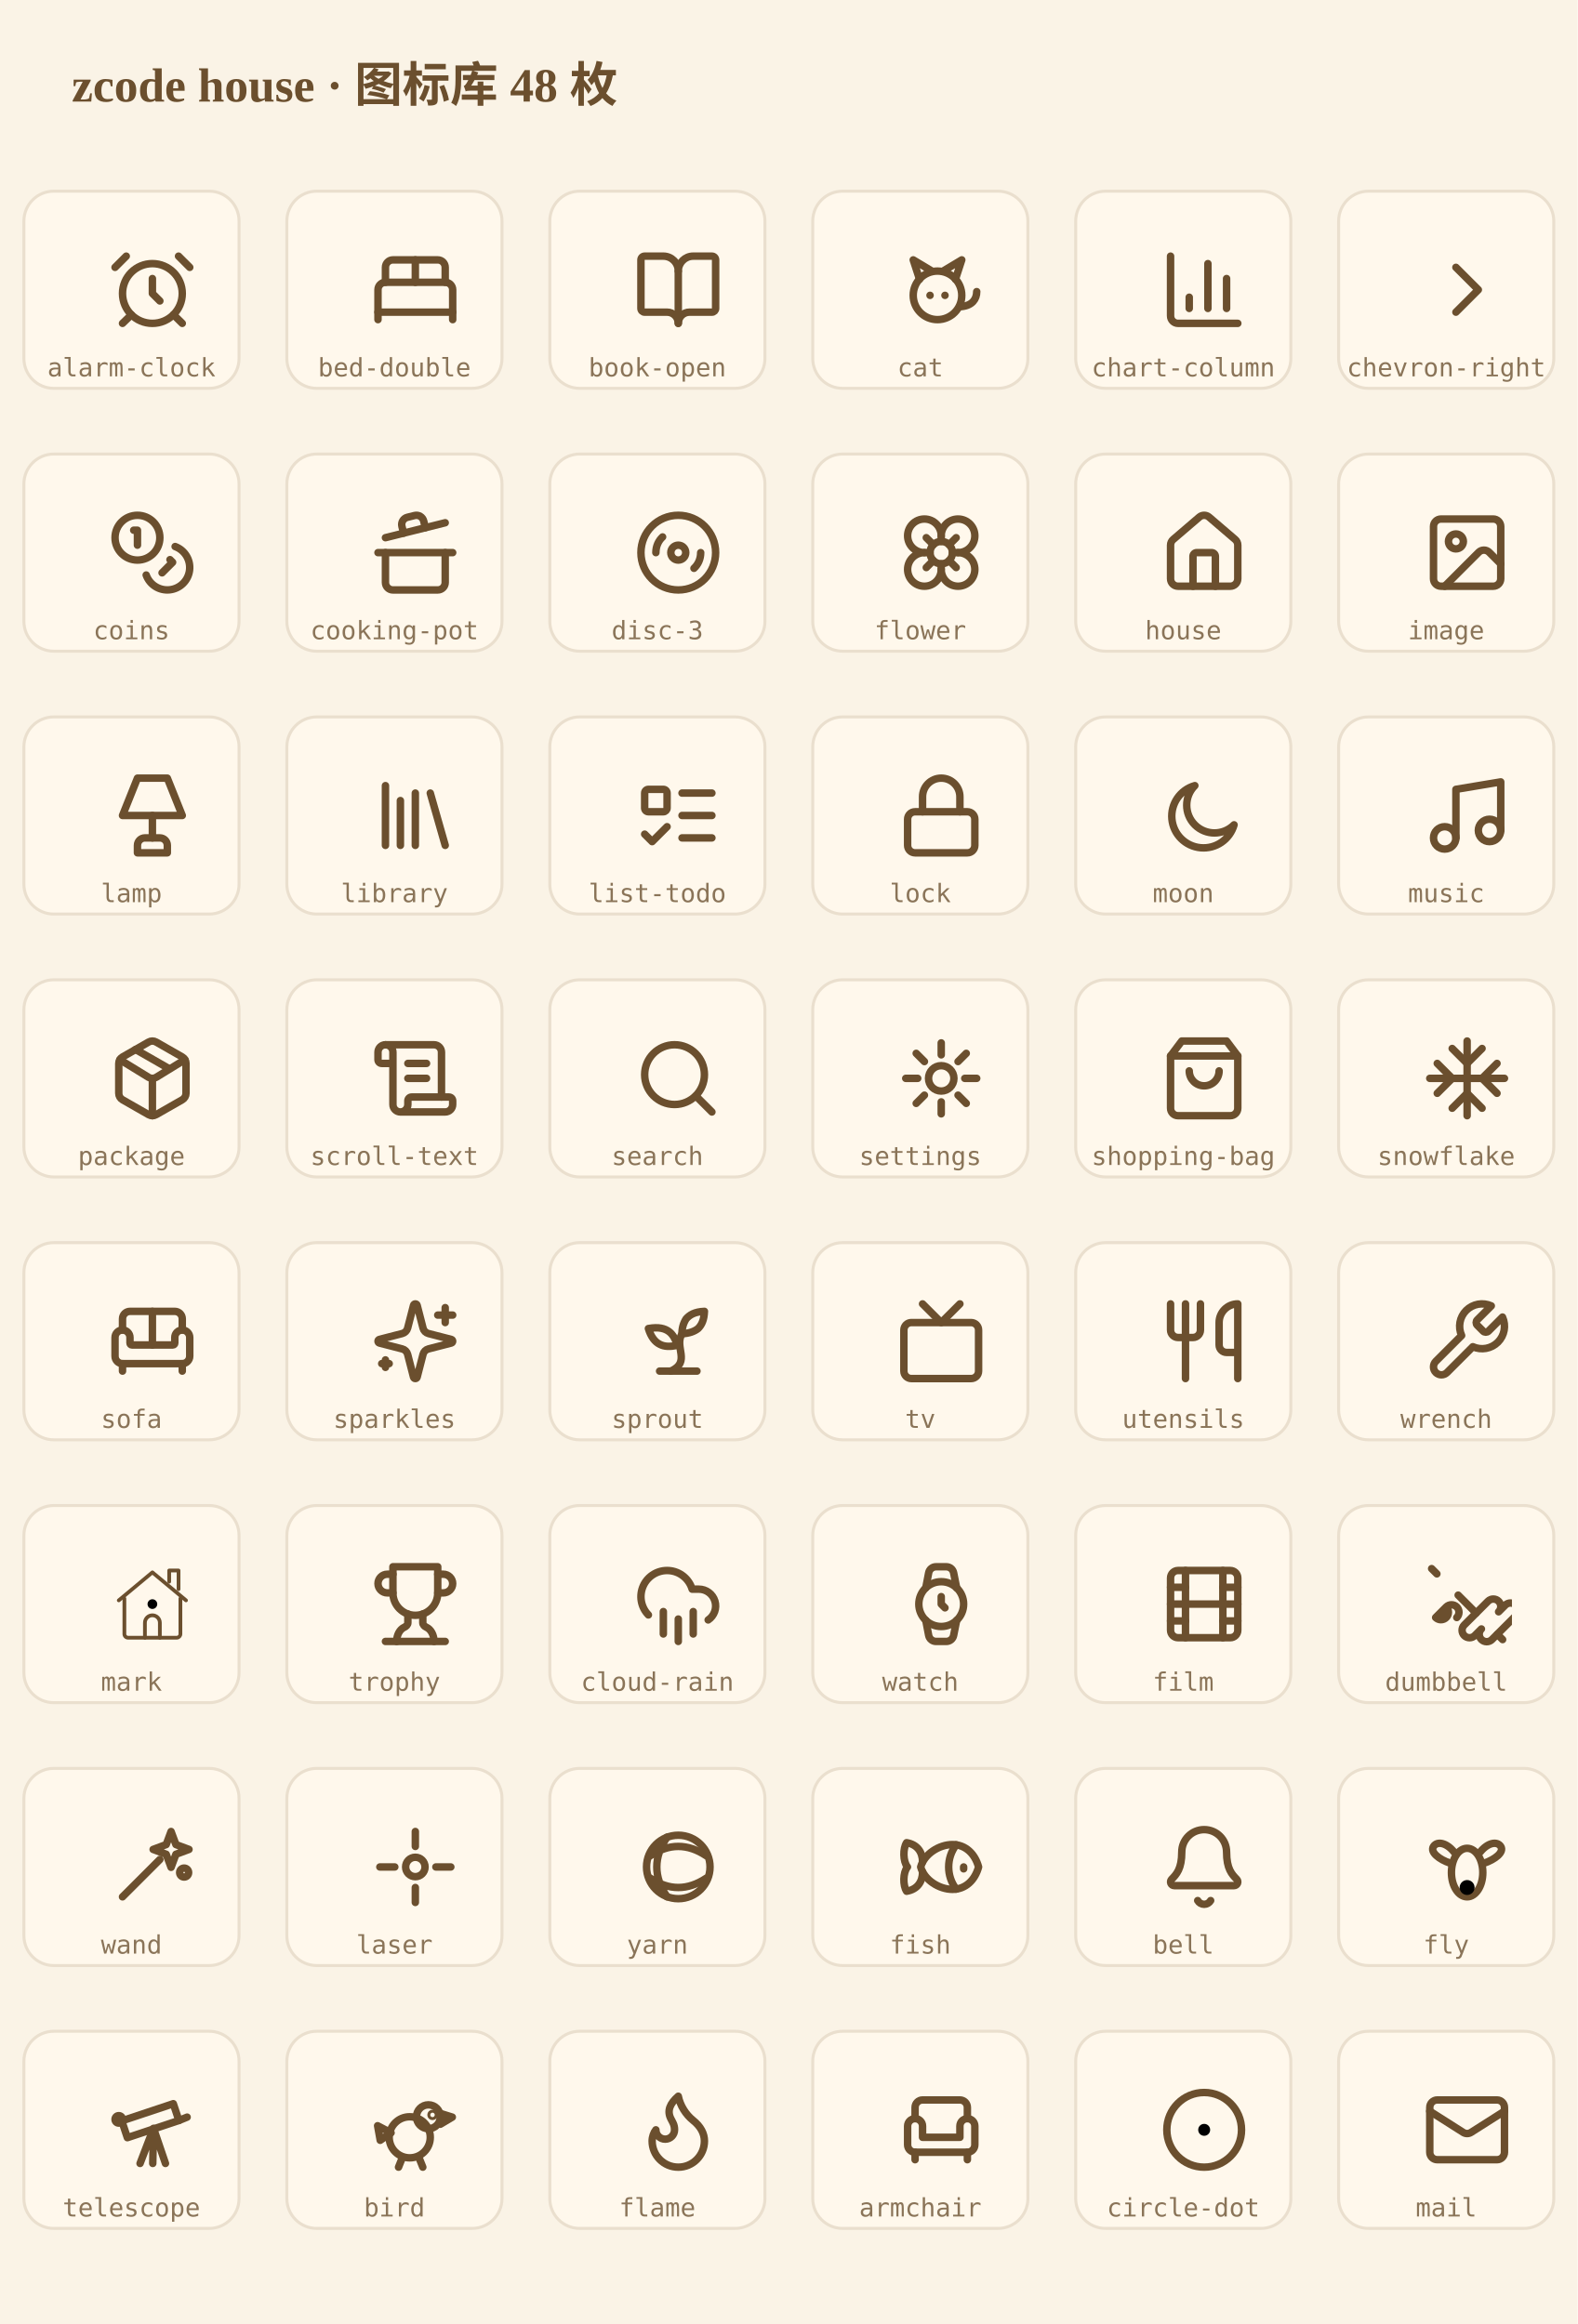
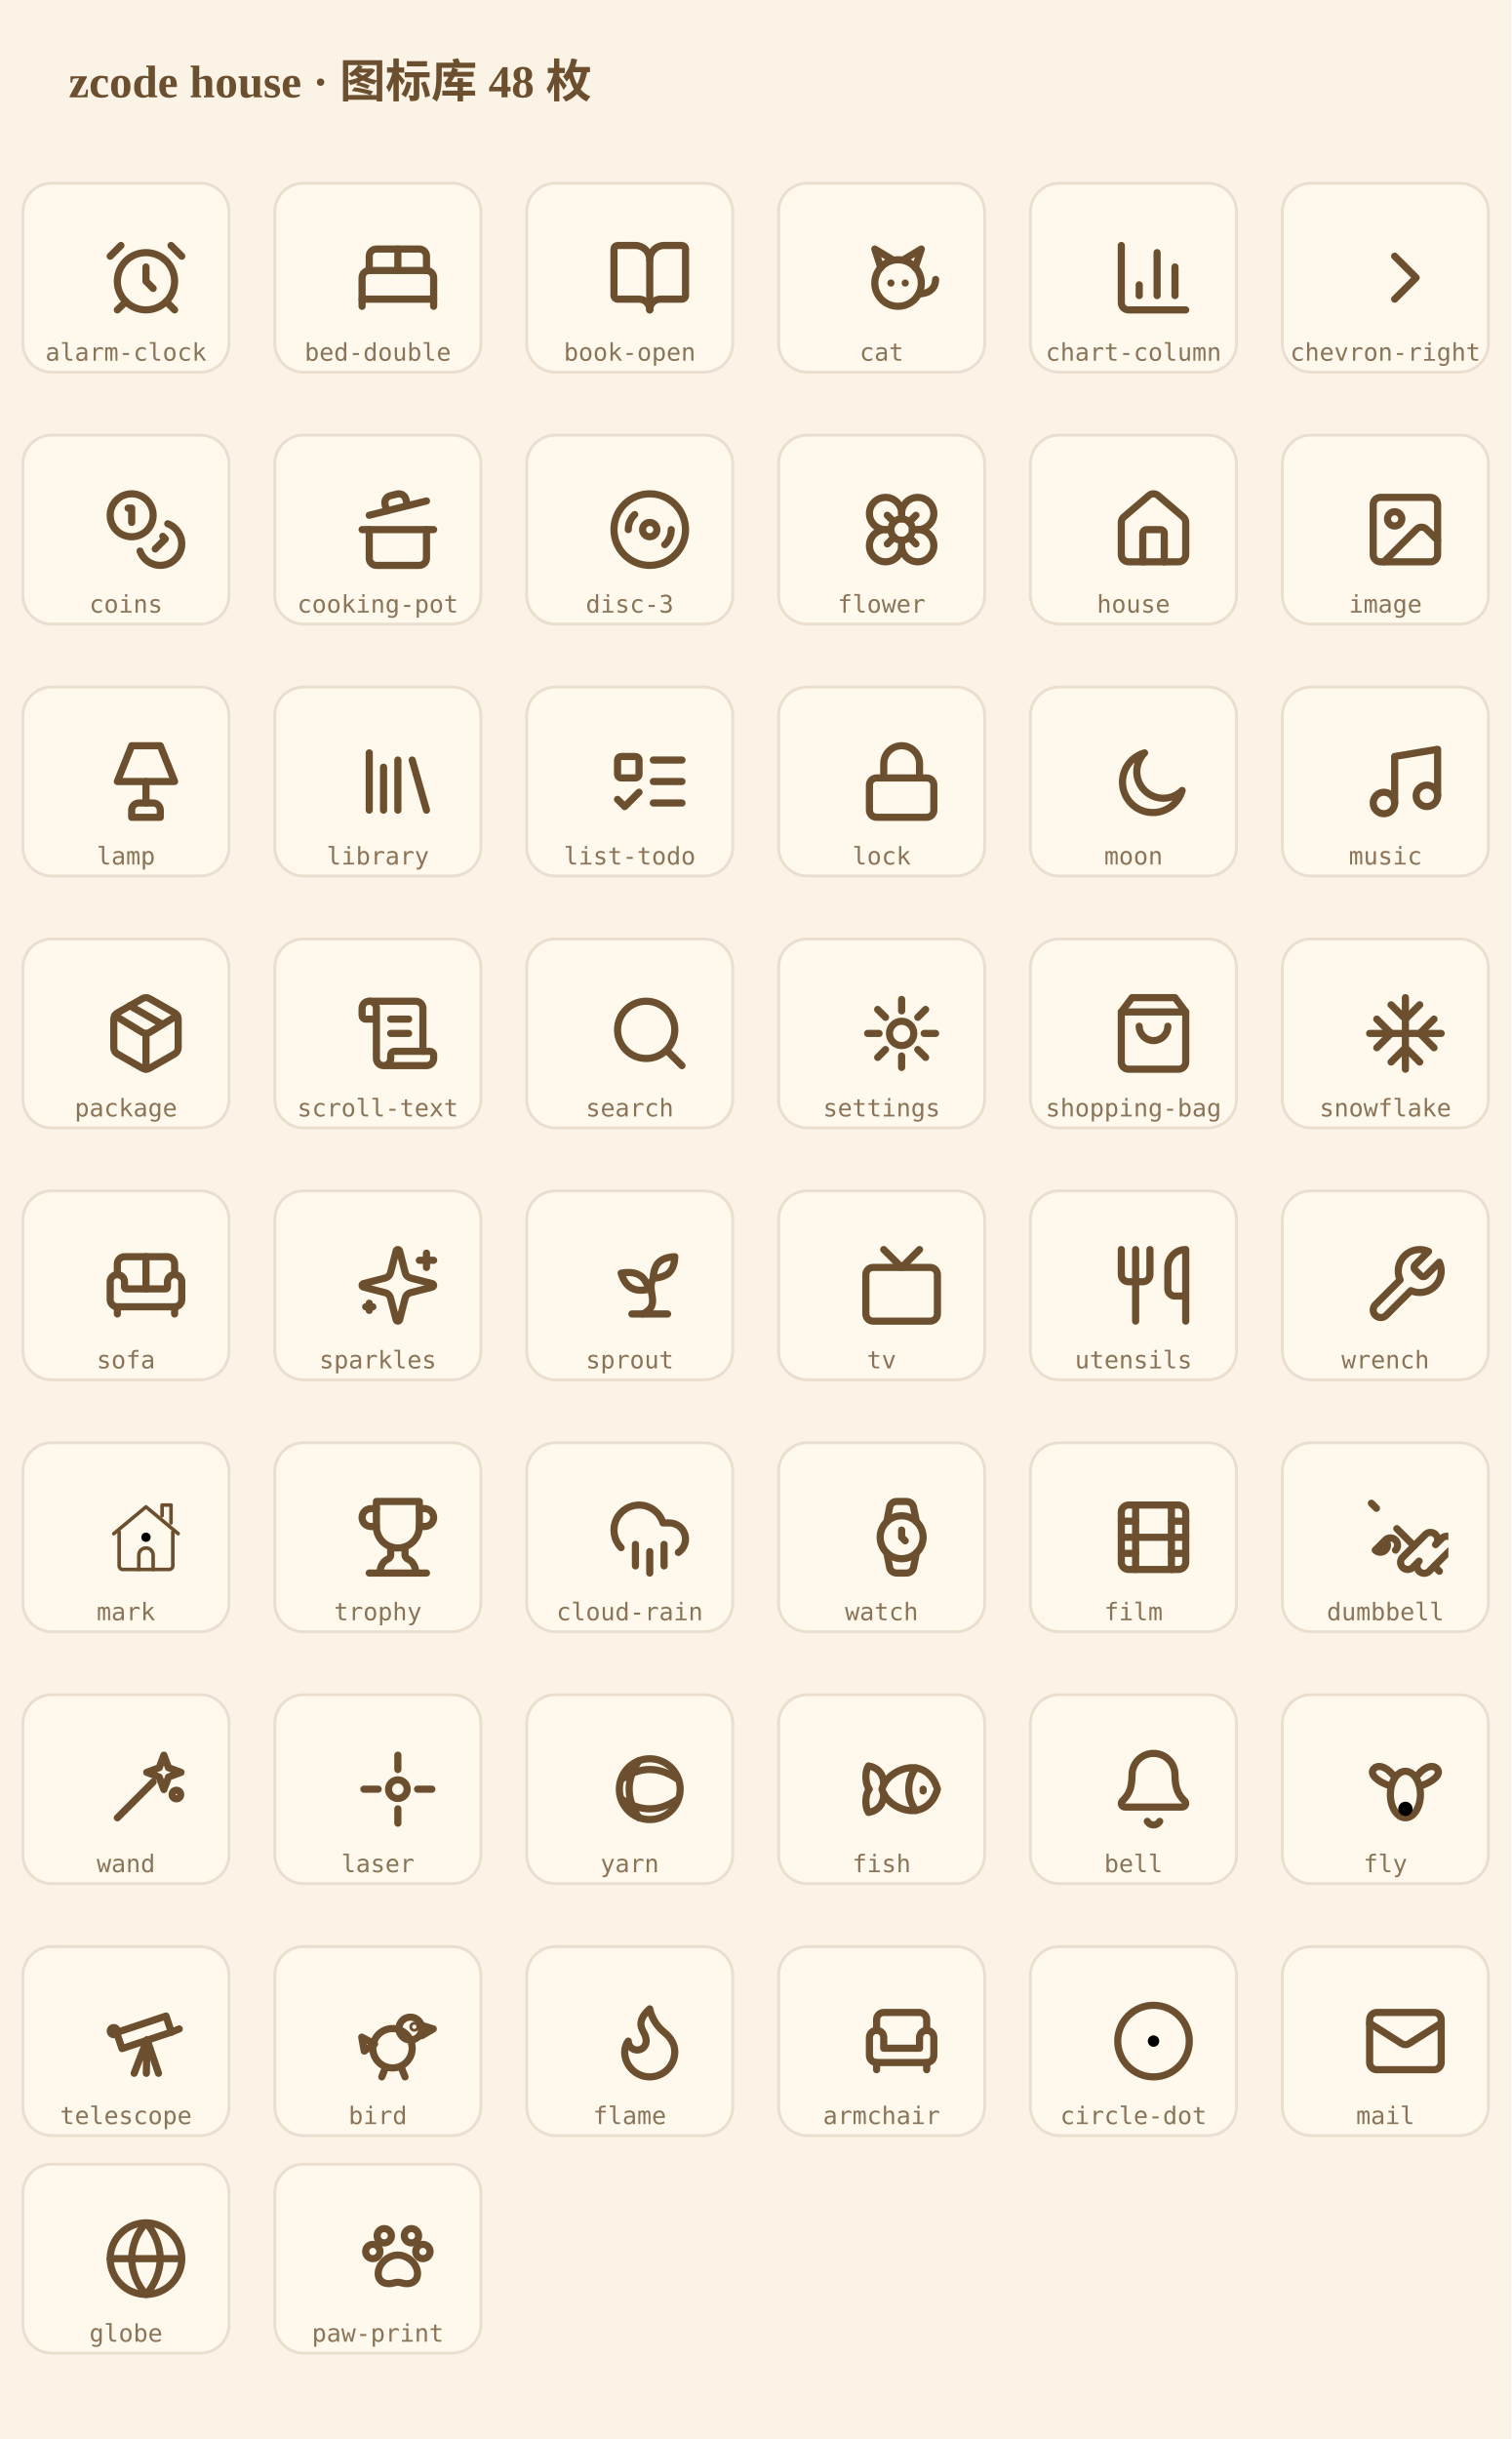
- <svg xmlns="http://www.w3.org/2000/svg" viewBox="0 0 528 778" width="528" height="778">
+ <svg xmlns="http://www.w3.org/2000/svg" viewBox="0 0 528 852" width="528" height="852">
  <rect width="100%" height="100%" fill="#faf3e6" />
  <text x="24" y="34" font-size="16" fill="#6b4f2e" font-weight="bold">zcode house · 图标库 48 枚</text>
  <symbol id="i-alarm-clock" viewBox="0 0 24 24">
    <circle cx="12" cy="13" r="8" />
    <path d="M12 9v4l2 2" />
    <path d="M5 3 2 6" />
    <path d="m22 6-3-3" />
    <path d="M6.38 18.7 4 21" />
    <path d="M17.64 18.67 20 21" />
  </symbol>
  <symbol id="i-bed-double" viewBox="0 0 24 24">
    <path d="M2 20v-8a2 2 0 0 1 2-2h16a2 2 0 0 1 2 2v8" />
    <path d="M4 10V6a2 2 0 0 1 2-2h12a2 2 0 0 1 2 2v4" />
    <path d="M12 4v6" />
    <path d="M2 18h20" />
  </symbol>
  <symbol id="i-book-open" viewBox="0 0 24 24">
    <path d="M12 7v14" />
    <path d="M3 18a1 1 0 0 1-1-1V4a1 1 0 0 1 1-1h5a4 4 0 0 1 4 4 4 4 0 0 1 4-4h5a1 1 0 0 1 1 1v13a1 1 0 0 1-1 1h-6a3 3 0 0 0-3 3 3 3 0 0 0-3-3z" />
  </symbol>
  <symbol id="i-cat" viewBox="0 0 24 24">
    <circle cx="11" cy="13.5" r="6.5" />
    <path d="M6.2 9.2 4.5 4l5 3M15.8 9.2 17.5 4l-5 3" />
    <path d="M9 13.5h.01M13 13.5h.01" />
    <path d="M17.5 16.5c2.8-.3 4-2 4-4" />
  </symbol>
  <symbol id="i-chart-column" viewBox="0 0 24 24">
    <path d="M3 3v16a2 2 0 0 0 2 2h16" />
    <path d="M18 17V9" />
    <path d="M13 17V5" />
    <path d="M8 17v-3" />
  </symbol>
  <symbol id="i-chevron-right" viewBox="0 0 24 24">
    <path d="m9 18 6-6-6-6" />
  </symbol>
  <symbol id="i-coins" viewBox="0 0 24 24">
    <circle cx="8" cy="8" r="6" />
    <path d="M18.09 10.37A6 6 0 1 1 10.34 18" />
    <path d="M7 6h1v4" />
    <path d="m16.71 13.88.7.71-2.82 2.82" />
  </symbol>
  <symbol id="i-cooking-pot" viewBox="0 0 24 24">
    <path d="M2 12h20" />
    <path d="M20 12v8a2 2 0 0 1-2 2H6a2 2 0 0 1-2-2v-8" />
    <path d="m4 8 16-4" />
    <path d="m8.86 6.78-.45-1.81a2 2 0 0 1 1.45-2.43l1.94-.48a2 2 0 0 1 2.43 1.46l.45 1.8" />
  </symbol>
  <symbol id="i-disc-3" viewBox="0 0 24 24">
    <circle cx="12" cy="12" r="10" />
    <path d="M6 12c0-1.7.7-3.2 1.8-4.2" />
    <circle cx="12" cy="12" r="2" />
    <path d="M18 12c0 1.7-.7 3.2-1.8 4.2" />
  </symbol>
  <symbol id="i-film" viewBox="0 0 24 24">
    <rect width="18" height="18" x="3" y="3" rx="2" ry="2" />
    <path d="M7 3v18" />
    <path d="M3 7.5h4" />
    <path d="M3 12h18" />
    <path d="M3 16.5h4" />
    <path d="M17 3v18" />
    <path d="M17 7.5h4" />
    <path d="M17 16.5h4" />
  </symbol>
  <symbol id="i-flower" viewBox="0 0 24 24">
    <circle cx="12" cy="12" r="3" />
    <path d="M12 16.5A4.5 4.5 0 1 1 7.5 12 4.5 4.5 0 1 1 12 7.5a4.5 4.5 0 1 1 4.5 4.5 4.5 4.5 0 1 1-4.5 4.5" />
    <path d="M12 7.5V9" />
    <path d="M7.5 12H9" />
    <path d="M16.5 12H15" />
    <path d="M12 16.5V15" />
    <path d="m8 8 1.88 1.88" />
    <path d="M14.12 9.88 16 8" />
    <path d="m8 16 1.88-1.88" />
    <path d="M14.12 14.12 16 16" />
  </symbol>
  <symbol id="i-house" viewBox="0 0 24 24">
    <path d="M15 21v-8a1 1 0 0 0-1-1h-4a1 1 0 0 0-1 1v8" />
    <path d="M3 10a2 2 0 0 1 .709-1.528l7-5.999a2 2 0 0 1 2.582 0l7 5.999A2 2 0 0 1 21 10v9a2 2 0 0 1-2 2H5a2 2 0 0 1-2-2z" />
  </symbol>
  <symbol id="i-image" viewBox="0 0 24 24">
    <rect width="18" height="18" x="3" y="3" rx="2" ry="2" />
    <circle cx="9" cy="9" r="2" />
    <path d="m21 15-3.086-3.086a2 2 0 0 0-2.828 0L6 21" />
  </symbol>
  <symbol id="i-lamp" viewBox="0 0 24 24">
    <path d="M8 2h8l4 10H4L8 2Z" />
    <path d="M12 12v6" />
    <path d="M8 22v-2c0-1.1.9-2 2-2h4a2 2 0 0 1 2 2v2H8Z" />
  </symbol>
  <symbol id="i-library" viewBox="0 0 24 24">
    <path d="m16 6 4 14" />
    <path d="M12 6v14" />
    <path d="M8 8v12" />
    <path d="M4 4v16" />
  </symbol>
  <symbol id="i-list-todo" viewBox="0 0 24 24">
    <rect x="3" y="5" width="6" height="6" rx="1" />
    <path d="m3 17 2 2 4-4" />
    <path d="M13 6h8" />
    <path d="M13 12h8" />
    <path d="M13 18h8" />
  </symbol>
  <symbol id="i-lock" viewBox="0 0 24 24">
    <rect width="18" height="11" x="3" y="11" rx="2" ry="2" />
    <path d="M7 11V7a5 5 0 0 1 10 0v4" />
  </symbol>
  <symbol id="i-moon" viewBox="0 0 24 24">
    <path d="M20 14.5A8.5 8.5 0 1 1 9.5 4a7 7 0 0 0 10.5 10.5z" />
  </symbol>
  <symbol id="i-music" viewBox="0 0 24 24">
    <path d="M9 18V5l12-2v13" />
    <circle cx="6" cy="18" r="3" />
    <circle cx="18" cy="16" r="3" />
  </symbol>
  <symbol id="i-package" viewBox="0 0 24 24">
    <path d="M11 21.73a2 2 0 0 0 2 0l7-4A2 2 0 0 0 21 16V8a2 2 0 0 0-1-1.73l-7-4a2 2 0 0 0-2 0l-7 4A2 2 0 0 0 3 8v8a2 2 0 0 0 1 1.73z" />
    <path d="M12 22V12" />
    <path d="m3.3 7 7.703 4.734a2 2 0 0 0 1.994 0L20.7 7" />
    <path d="m7.5 4.27 9 5.15" />
  </symbol>
  <symbol id="i-scroll-text" viewBox="0 0 24 24">
    <path d="M15 12h-5" />
    <path d="M15 8h-5" />
    <path d="M19 17V5a2 2 0 0 0-2-2H4" />
    <path d="M8 21h12a2 2 0 0 0 2-2v-1a1 1 0 0 0-1-1H11a1 1 0 0 0-1 1v1a2 2 0 1 1-4 0V5a2 2 0 1 0-4 0v2a1 1 0 0 0 1 1h3" />
  </symbol>
  <symbol id="i-search" viewBox="0 0 24 24">
    <circle cx="11" cy="11" r="8" />
    <path d="m21 21-4.3-4.3" />
  </symbol>
  <symbol id="i-settings" viewBox="0 0 24 24">
    <circle cx="12" cy="12" r="3.4" />
    <path d="M12 2.5v3.2M12 18.3v3.2M2.5 12h3.2M18.3 12h3.2M5.3 5.3l2.2 2.2M16.5 16.5l2.2 2.2M18.7 5.3l-2.2 2.2M7.5 16.5l-2.2 2.2" />
  </symbol>
  <symbol id="i-shopping-bag" viewBox="0 0 24 24">
    <path d="M6 2 3 6v14a2 2 0 0 0 2 2h14a2 2 0 0 0 2-2V6l-3-4Z" />
    <path d="M3 6h18" />
    <path d="M16 10a4 4 0 0 1-8 0" />
  </symbol>
  <symbol id="i-snowflake" viewBox="0 0 24 24">
    <line x1="2" x2="22" y1="12" y2="12" />
    <line x1="12" x2="12" y1="2" y2="22" />
    <path d="m20 16-4-4 4-4" />
    <path d="m4 8 4 4-4 4" />
    <path d="m16 4-4 4-4-4" />
    <path d="m8 20 4-4 4 4" />
  </symbol>
  <symbol id="i-sofa" viewBox="0 0 24 24">
    <path d="M20 9V6a2 2 0 0 0-2-2H6a2 2 0 0 0-2 2v3" />
    <path d="M2 16a2 2 0 0 0 2 2h16a2 2 0 0 0 2-2v-5a2 2 0 0 0-4 0v1.5a.5.5 0 0 1-.5.5h-11a.5.5 0 0 1-.5-.5V11a2 2 0 0 0-4 0z" />
    <path d="M4 18v2" />
    <path d="M20 18v2" />
    <path d="M12 4v9" />
  </symbol>
  <symbol id="i-sparkles" viewBox="0 0 24 24">
    <path d="M9.937 15.5A2 2 0 0 0 8.5 14.063l-6.135-1.582a.5.5 0 0 1 0-.962L8.5 9.936A2 2 0 0 0 9.937 8.5l1.582-6.135a.5.5 0 0 1 .963 0L14.063 8.5A2 2 0 0 0 15.5 9.937l6.135 1.581a.5.5 0 0 1 0 .964L15.5 14.063a2 2 0 0 0-1.437 1.437l-1.582 6.135a.5.5 0 0 1-.963 0z" />
    <path d="M20 3v4" />
    <path d="M22 5h-4" />
    <path d="M4 17v2" />
    <path d="M5 18H3" />
  </symbol>
  <symbol id="i-sprout" viewBox="0 0 24 24">
    <path d="M7 20h10" />
    <path d="M10 20c5.5-2.5.8-6.4 3-10" />
    <path d="M9.5 9.4c1.1.8 1.8 2.2 2.3 3.7-2 .4-3.5.4-4.8-.3-1.2-.6-2.3-1.9-3-4.2 2.8-.5 4.4 0 5.5.8z" />
    <path d="M14.1 6a7 7 0 0 0-1.1 4c1.9-.1 3.3-.6 4.3-1.4 1-1 1.6-2.3 1.7-4.6-2.7.1-4 1-4.9 2z" />
  </symbol>
  <symbol id="i-tv" viewBox="0 0 24 24">
    <rect width="20" height="15" x="2" y="7" rx="2" ry="2" />
    <polyline points="17 2 12 7 7 2" />
  </symbol>
  <symbol id="i-utensils" viewBox="0 0 24 24">
    <path d="M3 2v7c0 1.1.9 2 2 2h4a2 2 0 0 0 2-2V2" />
    <path d="M7 2v20" />
    <path d="M21 15V2a5 5 0 0 0-5 5v6c0 1.1.9 2 2 2h3Zm0 0v7" />
  </symbol>
  <symbol id="i-wrench" viewBox="0 0 24 24">
    <path d="M14.7 6.3a1 1 0 0 0 0 1.4l1.6 1.6a1 1 0 0 0 1.4 0l3.77-3.77a6 6 0 0 1-7.94 7.94l-6.91 6.91a2.12 2.12 0 0 1-3-3l6.91-6.91a6 6 0 0 1 7.94-7.94l-3.76 3.76z" />
  </symbol>
  <symbol id="i-trophy" viewBox="0 0 24 24">
    <path d="M6 9H4.5a2.5 2.5 0 0 1 0-5H6" />
    <path d="M18 9h1.5a2.5 2.5 0 0 0 0-5H18" />
    <path d="M4 22h16" />
    <path d="M10 14.66V17c0 .55-.47.98-.97 1.21C7.85 18.75 7 20.24 7 22" />
    <path d="M14 14.66V17c0 .55.47.98.97 1.21C16.15 18.75 17 20.24 17 22" />
    <path d="M18 2H6v7a6 6 0 0 0 12 0V2Z" />
  </symbol>
  <symbol id="i-cloud-rain" viewBox="0 0 24 24">
    <path d="M4 14.899A7 7 0 1 1 15.71 8h1.79a4.5 4.5 0 0 1 2.5 8.242" />
    <path d="M16 14v6" />
    <path d="M8 14v6" />
    <path d="M12 16v6" />
  </symbol>
  <symbol id="i-watch" viewBox="0 0 24 24">
    <circle cx="12" cy="12" r="6" />
    <path d="M12 10v2l1 1" />
    <path d="m16.13 7.66-.81-4.05a2 2 0 0 0-2-1.61h-2.68a2 2 0 0 0-2 1.61l-.78 4.05" />
    <path d="m16.13 16.34-.81 4.05a2 2 0 0 1-2 1.61h-2.68a2 2 0 0 1-2-1.61l-.78-4.05" />
  </symbol>
  <symbol id="i-wand" viewBox="0 0 24 24">
    <path d="M4 20 14 10" />
    <path d="M17 2.5 18.3 6 21.8 7.3 18.3 8.6 17 12.1 15.7 8.6 12.2 7.3 15.7 6z" />
    <circle cx="20.5" cy="13.5" r="1.2" />
  </symbol>
  <symbol id="i-laser" viewBox="0 0 24 24">
    <circle cx="12" cy="12" r="2.6" />
    <path d="M12 2.5v4M12 17.5v4M2.5 12h4M17.5 12h4" />
  </symbol>
  <symbol id="i-yarn" viewBox="0 0 24 24">
    <circle cx="12" cy="12" r="8.5" />
    <path d="M4.5 9q7.5-5 15 0M4.5 15q7.5 5 15 0M9 4q-5.5 8 0 16" />
  </symbol>
  <symbol id="i-fish" viewBox="0 0 24 24">
    <path d="M6.5 12c.94-3.46 4.94-6 8.5-6 3.56 0 6.06 2.54 7 6-.94 3.47-3.44 6-7 6s-7.56-2.53-8.5-6Z" />
    <path d="M18 12v.5" />
    <path d="M16 17.93a9.77 9.77 0 0 1 0-11.86" />
    <path d="M7 10.67C7 8 5.58 5.97 2.73 5.5c-1 1.5-1 5 .23 6.5-1.24 1.5-1.24 5-.23 6.5C5.58 18.03 7 16 7 13.33" />
  </symbol>
  <symbol id="i-bell" viewBox="0 0 24 24">
    <path d="M10.268 21a2 2 0 0 0 3.464 0" />
    <path d="M3.262 15.326A1 1 0 0 0 4 17h16a1 1 0 0 0 .74-1.673C19.41 13.956 18 12.499 18 8A6 6 0 0 0 6 8c0 4.499-1.411 5.956-2.738 7.326" />
  </symbol>
  <symbol id="i-fly" viewBox="0 0 24 24">
    <ellipse cx="12" cy="13.5" rx="4.2" ry="6.5" />
    <circle cx="12" cy="17.5" r="2" style="fill:currentColor;stroke:none" />
    <path d="M8.5 8C6.5 5.5 4 5 3 6.5S4.5 10 7.5 11M15.5 8c2-2.5 4.5-3 5.5-1.5S19.5 10 16.5 11" />
  </symbol>
  <symbol id="i-dumbbell" viewBox="0 0 24 24">
    <path d="M14.4 14.4 9.6 9.6" />
    <path d="M18.657 21.485a2 2 0 1 1-2.829-2.828l-1.767 1.768a2 2 0 1 1-2.829-2.829l6.364-6.364a2 2 0 1 1 2.829 2.829l1.767-1.768a2 2 0 1 1 2.828 2.829z" />
    <path d="m21.5 21.5-1.4-1.4" />
    <path d="M3.9 3.9 2.5 2.5" />
    <path d="M6.404 12.768a2 2 0 1 1-2.829 2.829l2.829-2.829a2 2 0 1 1 2.828 2.829" />
  </symbol>
  <symbol id="i-telescope" viewBox="0 0 24 24">
    <path d="M3.8 9.6 17.6 5l1.5 4.5L5.3 14.1z" />
    <circle cx="3" cy="9.2" r="1" />
    <path d="M12.3 11.6l3.2 9.4M12.3 11.6 8.7 21M12.3 11.6l-.2 9.4" />
    <path d="m19.1 9.5 2.2-.9" />
  </symbol>
  <symbol id="i-bird" viewBox="0 0 24 24">
    <circle cx="10.5" cy="14" r="5.5" />
    <circle cx="15.5" cy="8.5" r="3.2" />
    <path d="M18.7 7.6l3.2 1-3.2 1.9z" />
    <path d="m5.5 12.8-3.6-1.9.7 3.9z" />
    <path d="M8.5 19.5 7.5 22M13 19.5l1 2.5" />
    <circle cx="16.6" cy="8" r=".4" />
  </symbol>
  <symbol id="i-flame" viewBox="0 0 24 24">
    <path d="M8.5 14.5A2.5 2.5 0 0 0 11 12c0-1.38-.5-2-1-3-1.072-2.143-.224-4.054 2-6 .5 2.5 2 4.9 4 6.5 2 1.6 3 3.5 3 5.5a7 7 0 1 1-14 0c0-1.153.433-2.294 1-3a2.5 2.5 0 0 0 2.5 2.5z" />
  </symbol>
  <symbol id="i-armchair" viewBox="0 0 24 24">
    <path d="M19 9V6a2 2 0 0 0-2-2H7a2 2 0 0 0-2 2v3" />
    <path d="M3 11a2 2 0 0 1 4 0v3h10v-3a2 2 0 0 1 4 0v5a2 2 0 0 1-2 2H5a2 2 0 0 1-2-2Z" />
    <path d="M5 18v2" />
    <path d="M19 18v2" />
  </symbol>
  <symbol id="i-circle-dot" viewBox="0 0 24 24">
    <circle cx="12" cy="12" r="10" />
    <circle cx="12" cy="12" r="1.6" style="fill:currentColor;stroke:none" />
  </symbol>
  <symbol id="i-mail" viewBox="0 0 24 24">
    <rect width="20" height="16" x="2" y="4" rx="2" />
    <path d="m22 7-8.97 5.7a1.94 1.94 0 0 1-2.06 0L2 7" />
  </symbol>
+   <symbol id="i-globe" viewBox="0 0 24 24">
+     <circle cx="12" cy="12" r="10" />
+     <path d="M2 12h20" />
+     <path d="M12 2a15.3 15.3 0 0 1 4 10 15.3 15.3 0 0 1-4 10 15.3 15.3 0 0 1-4-10 15.3 15.3 0 0 1 4-10z" />
+   </symbol>
+   <symbol id="i-paw-print" viewBox="0 0 24 24">
+     <path d="M12 11c2.7 0 5.5 2.4 5.5 5.2 0 1.8-1.3 2.8-3 2.8-1 0-1.7-.4-2.5-.4s-1.5.4-2.5.4c-1.7 0-3-1-3-2.8C6.5 13.4 9.3 11 12 11z" />
+     <circle cx="5" cy="10" r="2" />
+     <circle cx="19" cy="10" r="2" />
+     <circle cx="8.2" cy="5.6" r="2" />
+     <circle cx="15.8" cy="5.6" r="2" />
+   </symbol>
  <symbol id="i-mark" viewBox="0 0 48 44">
    <path d="M6 20 24 5l18 15" />
    <path d="M9 19v19a2 2 0 0 0 2 2h26a2 2 0 0 0 2-2V19" />
    <path d="M33 10V4h5v10" />
    <path d="M20 40v-8a4 4 0 0 1 8 0v8" />
    <circle cx="24" cy="22" r="2.6" style="fill:currentColor;stroke:none" />
  </symbol>
  <g transform="translate(22,74)">
    <rect x="-14" y="-10" width="72" height="66" rx="10" fill="#fff8ec" stroke="#eadfce" />
    <svg x="14" y="8" width="30" height="30" viewBox="0 0 24 24" fill="none" stroke="#6b4f2e" stroke-width="2" stroke-linecap="round" stroke-linejoin="round">
      <use href="#i-alarm-clock" />
    </svg>
    <text x="22" y="52" font-size="8.5" text-anchor="middle" fill="#8a7458" font-family="Consolas,monospace">alarm-clock</text>
  </g>
  <g transform="translate(110,74)">
    <rect x="-14" y="-10" width="72" height="66" rx="10" fill="#fff8ec" stroke="#eadfce" />
    <svg x="14" y="8" width="30" height="30" viewBox="0 0 24 24" fill="none" stroke="#6b4f2e" stroke-width="2" stroke-linecap="round" stroke-linejoin="round">
      <use href="#i-bed-double" />
    </svg>
    <text x="22" y="52" font-size="8.5" text-anchor="middle" fill="#8a7458" font-family="Consolas,monospace">bed-double</text>
  </g>
  <g transform="translate(198,74)">
    <rect x="-14" y="-10" width="72" height="66" rx="10" fill="#fff8ec" stroke="#eadfce" />
    <svg x="14" y="8" width="30" height="30" viewBox="0 0 24 24" fill="none" stroke="#6b4f2e" stroke-width="2" stroke-linecap="round" stroke-linejoin="round">
      <use href="#i-book-open" />
    </svg>
    <text x="22" y="52" font-size="8.5" text-anchor="middle" fill="#8a7458" font-family="Consolas,monospace">book-open</text>
  </g>
  <g transform="translate(286,74)">
    <rect x="-14" y="-10" width="72" height="66" rx="10" fill="#fff8ec" stroke="#eadfce" />
    <svg x="14" y="8" width="30" height="30" viewBox="0 0 24 24" fill="none" stroke="#6b4f2e" stroke-width="2" stroke-linecap="round" stroke-linejoin="round">
      <use href="#i-cat" />
    </svg>
    <text x="22" y="52" font-size="8.5" text-anchor="middle" fill="#8a7458" font-family="Consolas,monospace">cat</text>
  </g>
  <g transform="translate(374,74)">
    <rect x="-14" y="-10" width="72" height="66" rx="10" fill="#fff8ec" stroke="#eadfce" />
    <svg x="14" y="8" width="30" height="30" viewBox="0 0 24 24" fill="none" stroke="#6b4f2e" stroke-width="2" stroke-linecap="round" stroke-linejoin="round">
      <use href="#i-chart-column" />
    </svg>
    <text x="22" y="52" font-size="8.5" text-anchor="middle" fill="#8a7458" font-family="Consolas,monospace">chart-column</text>
  </g>
  <g transform="translate(462,74)">
    <rect x="-14" y="-10" width="72" height="66" rx="10" fill="#fff8ec" stroke="#eadfce" />
    <svg x="14" y="8" width="30" height="30" viewBox="0 0 24 24" fill="none" stroke="#6b4f2e" stroke-width="2" stroke-linecap="round" stroke-linejoin="round">
      <use href="#i-chevron-right" />
    </svg>
    <text x="22" y="52" font-size="8.5" text-anchor="middle" fill="#8a7458" font-family="Consolas,monospace">chevron-right</text>
  </g>
  <g transform="translate(22,162)">
    <rect x="-14" y="-10" width="72" height="66" rx="10" fill="#fff8ec" stroke="#eadfce" />
    <svg x="14" y="8" width="30" height="30" viewBox="0 0 24 24" fill="none" stroke="#6b4f2e" stroke-width="2" stroke-linecap="round" stroke-linejoin="round">
      <use href="#i-coins" />
    </svg>
    <text x="22" y="52" font-size="8.5" text-anchor="middle" fill="#8a7458" font-family="Consolas,monospace">coins</text>
  </g>
  <g transform="translate(110,162)">
    <rect x="-14" y="-10" width="72" height="66" rx="10" fill="#fff8ec" stroke="#eadfce" />
    <svg x="14" y="8" width="30" height="30" viewBox="0 0 24 24" fill="none" stroke="#6b4f2e" stroke-width="2" stroke-linecap="round" stroke-linejoin="round">
      <use href="#i-cooking-pot" />
    </svg>
    <text x="22" y="52" font-size="8.5" text-anchor="middle" fill="#8a7458" font-family="Consolas,monospace">cooking-pot</text>
  </g>
  <g transform="translate(198,162)">
    <rect x="-14" y="-10" width="72" height="66" rx="10" fill="#fff8ec" stroke="#eadfce" />
    <svg x="14" y="8" width="30" height="30" viewBox="0 0 24 24" fill="none" stroke="#6b4f2e" stroke-width="2" stroke-linecap="round" stroke-linejoin="round">
      <use href="#i-disc-3" />
    </svg>
    <text x="22" y="52" font-size="8.5" text-anchor="middle" fill="#8a7458" font-family="Consolas,monospace">disc-3</text>
  </g>
  <g transform="translate(286,162)">
    <rect x="-14" y="-10" width="72" height="66" rx="10" fill="#fff8ec" stroke="#eadfce" />
    <svg x="14" y="8" width="30" height="30" viewBox="0 0 24 24" fill="none" stroke="#6b4f2e" stroke-width="2" stroke-linecap="round" stroke-linejoin="round">
      <use href="#i-flower" />
    </svg>
    <text x="22" y="52" font-size="8.5" text-anchor="middle" fill="#8a7458" font-family="Consolas,monospace">flower</text>
  </g>
  <g transform="translate(374,162)">
    <rect x="-14" y="-10" width="72" height="66" rx="10" fill="#fff8ec" stroke="#eadfce" />
    <svg x="14" y="8" width="30" height="30" viewBox="0 0 24 24" fill="none" stroke="#6b4f2e" stroke-width="2" stroke-linecap="round" stroke-linejoin="round">
      <use href="#i-house" />
    </svg>
    <text x="22" y="52" font-size="8.5" text-anchor="middle" fill="#8a7458" font-family="Consolas,monospace">house</text>
  </g>
  <g transform="translate(462,162)">
    <rect x="-14" y="-10" width="72" height="66" rx="10" fill="#fff8ec" stroke="#eadfce" />
    <svg x="14" y="8" width="30" height="30" viewBox="0 0 24 24" fill="none" stroke="#6b4f2e" stroke-width="2" stroke-linecap="round" stroke-linejoin="round">
      <use href="#i-image" />
    </svg>
    <text x="22" y="52" font-size="8.5" text-anchor="middle" fill="#8a7458" font-family="Consolas,monospace">image</text>
  </g>
  <g transform="translate(22,250)">
    <rect x="-14" y="-10" width="72" height="66" rx="10" fill="#fff8ec" stroke="#eadfce" />
    <svg x="14" y="8" width="30" height="30" viewBox="0 0 24 24" fill="none" stroke="#6b4f2e" stroke-width="2" stroke-linecap="round" stroke-linejoin="round">
      <use href="#i-lamp" />
    </svg>
    <text x="22" y="52" font-size="8.5" text-anchor="middle" fill="#8a7458" font-family="Consolas,monospace">lamp</text>
  </g>
  <g transform="translate(110,250)">
    <rect x="-14" y="-10" width="72" height="66" rx="10" fill="#fff8ec" stroke="#eadfce" />
    <svg x="14" y="8" width="30" height="30" viewBox="0 0 24 24" fill="none" stroke="#6b4f2e" stroke-width="2" stroke-linecap="round" stroke-linejoin="round">
      <use href="#i-library" />
    </svg>
    <text x="22" y="52" font-size="8.5" text-anchor="middle" fill="#8a7458" font-family="Consolas,monospace">library</text>
  </g>
  <g transform="translate(198,250)">
    <rect x="-14" y="-10" width="72" height="66" rx="10" fill="#fff8ec" stroke="#eadfce" />
    <svg x="14" y="8" width="30" height="30" viewBox="0 0 24 24" fill="none" stroke="#6b4f2e" stroke-width="2" stroke-linecap="round" stroke-linejoin="round">
      <use href="#i-list-todo" />
    </svg>
    <text x="22" y="52" font-size="8.5" text-anchor="middle" fill="#8a7458" font-family="Consolas,monospace">list-todo</text>
  </g>
  <g transform="translate(286,250)">
    <rect x="-14" y="-10" width="72" height="66" rx="10" fill="#fff8ec" stroke="#eadfce" />
    <svg x="14" y="8" width="30" height="30" viewBox="0 0 24 24" fill="none" stroke="#6b4f2e" stroke-width="2" stroke-linecap="round" stroke-linejoin="round">
      <use href="#i-lock" />
    </svg>
    <text x="22" y="52" font-size="8.5" text-anchor="middle" fill="#8a7458" font-family="Consolas,monospace">lock</text>
  </g>
  <g transform="translate(374,250)">
    <rect x="-14" y="-10" width="72" height="66" rx="10" fill="#fff8ec" stroke="#eadfce" />
    <svg x="14" y="8" width="30" height="30" viewBox="0 0 24 24" fill="none" stroke="#6b4f2e" stroke-width="2" stroke-linecap="round" stroke-linejoin="round">
      <use href="#i-moon" />
    </svg>
    <text x="22" y="52" font-size="8.5" text-anchor="middle" fill="#8a7458" font-family="Consolas,monospace">moon</text>
  </g>
  <g transform="translate(462,250)">
    <rect x="-14" y="-10" width="72" height="66" rx="10" fill="#fff8ec" stroke="#eadfce" />
    <svg x="14" y="8" width="30" height="30" viewBox="0 0 24 24" fill="none" stroke="#6b4f2e" stroke-width="2" stroke-linecap="round" stroke-linejoin="round">
      <use href="#i-music" />
    </svg>
    <text x="22" y="52" font-size="8.5" text-anchor="middle" fill="#8a7458" font-family="Consolas,monospace">music</text>
  </g>
  <g transform="translate(22,338)">
    <rect x="-14" y="-10" width="72" height="66" rx="10" fill="#fff8ec" stroke="#eadfce" />
    <svg x="14" y="8" width="30" height="30" viewBox="0 0 24 24" fill="none" stroke="#6b4f2e" stroke-width="2" stroke-linecap="round" stroke-linejoin="round">
      <use href="#i-package" />
    </svg>
    <text x="22" y="52" font-size="8.5" text-anchor="middle" fill="#8a7458" font-family="Consolas,monospace">package</text>
  </g>
  <g transform="translate(110,338)">
    <rect x="-14" y="-10" width="72" height="66" rx="10" fill="#fff8ec" stroke="#eadfce" />
    <svg x="14" y="8" width="30" height="30" viewBox="0 0 24 24" fill="none" stroke="#6b4f2e" stroke-width="2" stroke-linecap="round" stroke-linejoin="round">
      <use href="#i-scroll-text" />
    </svg>
    <text x="22" y="52" font-size="8.5" text-anchor="middle" fill="#8a7458" font-family="Consolas,monospace">scroll-text</text>
  </g>
  <g transform="translate(198,338)">
    <rect x="-14" y="-10" width="72" height="66" rx="10" fill="#fff8ec" stroke="#eadfce" />
    <svg x="14" y="8" width="30" height="30" viewBox="0 0 24 24" fill="none" stroke="#6b4f2e" stroke-width="2" stroke-linecap="round" stroke-linejoin="round">
      <use href="#i-search" />
    </svg>
    <text x="22" y="52" font-size="8.5" text-anchor="middle" fill="#8a7458" font-family="Consolas,monospace">search</text>
  </g>
  <g transform="translate(286,338)">
    <rect x="-14" y="-10" width="72" height="66" rx="10" fill="#fff8ec" stroke="#eadfce" />
    <svg x="14" y="8" width="30" height="30" viewBox="0 0 24 24" fill="none" stroke="#6b4f2e" stroke-width="2" stroke-linecap="round" stroke-linejoin="round">
      <use href="#i-settings" />
    </svg>
    <text x="22" y="52" font-size="8.5" text-anchor="middle" fill="#8a7458" font-family="Consolas,monospace">settings</text>
  </g>
  <g transform="translate(374,338)">
    <rect x="-14" y="-10" width="72" height="66" rx="10" fill="#fff8ec" stroke="#eadfce" />
    <svg x="14" y="8" width="30" height="30" viewBox="0 0 24 24" fill="none" stroke="#6b4f2e" stroke-width="2" stroke-linecap="round" stroke-linejoin="round">
      <use href="#i-shopping-bag" />
    </svg>
    <text x="22" y="52" font-size="8.5" text-anchor="middle" fill="#8a7458" font-family="Consolas,monospace">shopping-bag</text>
  </g>
  <g transform="translate(462,338)">
    <rect x="-14" y="-10" width="72" height="66" rx="10" fill="#fff8ec" stroke="#eadfce" />
    <svg x="14" y="8" width="30" height="30" viewBox="0 0 24 24" fill="none" stroke="#6b4f2e" stroke-width="2" stroke-linecap="round" stroke-linejoin="round">
      <use href="#i-snowflake" />
    </svg>
    <text x="22" y="52" font-size="8.5" text-anchor="middle" fill="#8a7458" font-family="Consolas,monospace">snowflake</text>
  </g>
  <g transform="translate(22,426)">
    <rect x="-14" y="-10" width="72" height="66" rx="10" fill="#fff8ec" stroke="#eadfce" />
    <svg x="14" y="8" width="30" height="30" viewBox="0 0 24 24" fill="none" stroke="#6b4f2e" stroke-width="2" stroke-linecap="round" stroke-linejoin="round">
      <use href="#i-sofa" />
    </svg>
    <text x="22" y="52" font-size="8.5" text-anchor="middle" fill="#8a7458" font-family="Consolas,monospace">sofa</text>
  </g>
  <g transform="translate(110,426)">
    <rect x="-14" y="-10" width="72" height="66" rx="10" fill="#fff8ec" stroke="#eadfce" />
    <svg x="14" y="8" width="30" height="30" viewBox="0 0 24 24" fill="none" stroke="#6b4f2e" stroke-width="2" stroke-linecap="round" stroke-linejoin="round">
      <use href="#i-sparkles" />
    </svg>
    <text x="22" y="52" font-size="8.5" text-anchor="middle" fill="#8a7458" font-family="Consolas,monospace">sparkles</text>
  </g>
  <g transform="translate(198,426)">
    <rect x="-14" y="-10" width="72" height="66" rx="10" fill="#fff8ec" stroke="#eadfce" />
    <svg x="14" y="8" width="30" height="30" viewBox="0 0 24 24" fill="none" stroke="#6b4f2e" stroke-width="2" stroke-linecap="round" stroke-linejoin="round">
      <use href="#i-sprout" />
    </svg>
    <text x="22" y="52" font-size="8.5" text-anchor="middle" fill="#8a7458" font-family="Consolas,monospace">sprout</text>
  </g>
  <g transform="translate(286,426)">
    <rect x="-14" y="-10" width="72" height="66" rx="10" fill="#fff8ec" stroke="#eadfce" />
    <svg x="14" y="8" width="30" height="30" viewBox="0 0 24 24" fill="none" stroke="#6b4f2e" stroke-width="2" stroke-linecap="round" stroke-linejoin="round">
      <use href="#i-tv" />
    </svg>
    <text x="22" y="52" font-size="8.5" text-anchor="middle" fill="#8a7458" font-family="Consolas,monospace">tv</text>
  </g>
  <g transform="translate(374,426)">
    <rect x="-14" y="-10" width="72" height="66" rx="10" fill="#fff8ec" stroke="#eadfce" />
    <svg x="14" y="8" width="30" height="30" viewBox="0 0 24 24" fill="none" stroke="#6b4f2e" stroke-width="2" stroke-linecap="round" stroke-linejoin="round">
      <use href="#i-utensils" />
    </svg>
    <text x="22" y="52" font-size="8.5" text-anchor="middle" fill="#8a7458" font-family="Consolas,monospace">utensils</text>
  </g>
  <g transform="translate(462,426)">
    <rect x="-14" y="-10" width="72" height="66" rx="10" fill="#fff8ec" stroke="#eadfce" />
    <svg x="14" y="8" width="30" height="30" viewBox="0 0 24 24" fill="none" stroke="#6b4f2e" stroke-width="2" stroke-linecap="round" stroke-linejoin="round">
      <use href="#i-wrench" />
    </svg>
    <text x="22" y="52" font-size="8.5" text-anchor="middle" fill="#8a7458" font-family="Consolas,monospace">wrench</text>
  </g>
  <g transform="translate(22,514)">
    <rect x="-14" y="-10" width="72" height="66" rx="10" fill="#fff8ec" stroke="#eadfce" />
    <svg x="14" y="8" width="30" height="30" viewBox="0 0 24 24" fill="none" stroke="#6b4f2e" stroke-width="2" stroke-linecap="round" stroke-linejoin="round">
      <use href="#i-mark" />
    </svg>
    <text x="22" y="52" font-size="8.5" text-anchor="middle" fill="#8a7458" font-family="Consolas,monospace">mark</text>
  </g>
  <g transform="translate(110,514)">
    <rect x="-14" y="-10" width="72" height="66" rx="10" fill="#fff8ec" stroke="#eadfce" />
    <svg x="14" y="8" width="30" height="30" viewBox="0 0 24 24" fill="none" stroke="#6b4f2e" stroke-width="2" stroke-linecap="round" stroke-linejoin="round">
      <use href="#i-trophy" />
    </svg>
    <text x="22" y="52" font-size="8.5" text-anchor="middle" fill="#8a7458" font-family="Consolas,monospace">trophy</text>
  </g>
  <g transform="translate(198,514)">
    <rect x="-14" y="-10" width="72" height="66" rx="10" fill="#fff8ec" stroke="#eadfce" />
    <svg x="14" y="8" width="30" height="30" viewBox="0 0 24 24" fill="none" stroke="#6b4f2e" stroke-width="2" stroke-linecap="round" stroke-linejoin="round">
      <use href="#i-cloud-rain" />
    </svg>
    <text x="22" y="52" font-size="8.5" text-anchor="middle" fill="#8a7458" font-family="Consolas,monospace">cloud-rain</text>
  </g>
  <g transform="translate(374,514)">
    <rect x="-14" y="-10" width="72" height="66" rx="10" fill="#fff8ec" stroke="#eadfce" />
    <svg x="14" y="8" width="30" height="30" viewBox="0 0 24 24" fill="none" stroke="#6b4f2e" stroke-width="2" stroke-linecap="round" stroke-linejoin="round">
      <use href="#i-film" />
    </svg>
    <text x="22" y="52" font-size="8.5" text-anchor="middle" fill="#8a7458" font-family="Consolas,monospace">film</text>
  </g>
  <g transform="translate(462,514)">
    <rect x="-14" y="-10" width="72" height="66" rx="10" fill="#fff8ec" stroke="#eadfce" />
    <svg x="14" y="8" width="30" height="30" viewBox="0 0 24 24" fill="none" stroke="#6b4f2e" stroke-width="2" stroke-linecap="round" stroke-linejoin="round">
      <use href="#i-dumbbell" />
    </svg>
    <text x="22" y="52" font-size="8.5" text-anchor="middle" fill="#8a7458" font-family="Consolas,monospace">dumbbell</text>
  </g>
  <g transform="translate(286,514)">
    <rect x="-14" y="-10" width="72" height="66" rx="10" fill="#fff8ec" stroke="#eadfce" />
    <svg x="14" y="8" width="30" height="30" viewBox="0 0 24 24" fill="none" stroke="#6b4f2e" stroke-width="2" stroke-linecap="round" stroke-linejoin="round">
      <use href="#i-watch" />
    </svg>
    <text x="22" y="52" font-size="8.5" text-anchor="middle" fill="#8a7458" font-family="Consolas,monospace">watch</text>
  </g>
  <g transform="translate(22,602)">
    <rect x="-14" y="-10" width="72" height="66" rx="10" fill="#fff8ec" stroke="#eadfce" />
    <svg x="14" y="8" width="30" height="30" viewBox="0 0 24 24" fill="none" stroke="#6b4f2e" stroke-width="2" stroke-linecap="round" stroke-linejoin="round">
      <use href="#i-wand" />
    </svg>
    <text x="22" y="52" font-size="8.5" text-anchor="middle" fill="#8a7458" font-family="Consolas,monospace">wand</text>
  </g>
  <g transform="translate(110,602)">
    <rect x="-14" y="-10" width="72" height="66" rx="10" fill="#fff8ec" stroke="#eadfce" />
    <svg x="14" y="8" width="30" height="30" viewBox="0 0 24 24" fill="none" stroke="#6b4f2e" stroke-width="2" stroke-linecap="round" stroke-linejoin="round">
      <use href="#i-laser" />
    </svg>
    <text x="22" y="52" font-size="8.5" text-anchor="middle" fill="#8a7458" font-family="Consolas,monospace">laser</text>
  </g>
  <g transform="translate(198,602)">
    <rect x="-14" y="-10" width="72" height="66" rx="10" fill="#fff8ec" stroke="#eadfce" />
    <svg x="14" y="8" width="30" height="30" viewBox="0 0 24 24" fill="none" stroke="#6b4f2e" stroke-width="2" stroke-linecap="round" stroke-linejoin="round">
      <use href="#i-yarn" />
    </svg>
    <text x="22" y="52" font-size="8.5" text-anchor="middle" fill="#8a7458" font-family="Consolas,monospace">yarn</text>
  </g>
  <g transform="translate(286,602)">
    <rect x="-14" y="-10" width="72" height="66" rx="10" fill="#fff8ec" stroke="#eadfce" />
    <svg x="14" y="8" width="30" height="30" viewBox="0 0 24 24" fill="none" stroke="#6b4f2e" stroke-width="2" stroke-linecap="round" stroke-linejoin="round">
      <use href="#i-fish" />
    </svg>
    <text x="22" y="52" font-size="8.5" text-anchor="middle" fill="#8a7458" font-family="Consolas,monospace">fish</text>
  </g>
  <g transform="translate(374,602)">
    <rect x="-14" y="-10" width="72" height="66" rx="10" fill="#fff8ec" stroke="#eadfce" />
    <svg x="14" y="8" width="30" height="30" viewBox="0 0 24 24" fill="none" stroke="#6b4f2e" stroke-width="2" stroke-linecap="round" stroke-linejoin="round">
      <use href="#i-bell" />
    </svg>
    <text x="22" y="52" font-size="8.5" text-anchor="middle" fill="#8a7458" font-family="Consolas,monospace">bell</text>
  </g>
  <g transform="translate(462,602)">
    <rect x="-14" y="-10" width="72" height="66" rx="10" fill="#fff8ec" stroke="#eadfce" />
    <svg x="14" y="8" width="30" height="30" viewBox="0 0 24 24" fill="none" stroke="#6b4f2e" stroke-width="2" stroke-linecap="round" stroke-linejoin="round">
      <use href="#i-fly" />
    </svg>
    <text x="22" y="52" font-size="8.5" text-anchor="middle" fill="#8a7458" font-family="Consolas,monospace">fly</text>
  </g>
  <g transform="translate(22,690)">
    <rect x="-14" y="-10" width="72" height="66" rx="10" fill="#fff8ec" stroke="#eadfce" />
    <svg x="14" y="8" width="30" height="30" viewBox="0 0 24 24" fill="none" stroke="#6b4f2e" stroke-width="2" stroke-linecap="round" stroke-linejoin="round">
      <use href="#i-telescope" />
    </svg>
    <text x="22" y="52" font-size="8.5" text-anchor="middle" fill="#8a7458" font-family="Consolas,monospace">telescope</text>
  </g>
  <g transform="translate(110,690)">
    <rect x="-14" y="-10" width="72" height="66" rx="10" fill="#fff8ec" stroke="#eadfce" />
    <svg x="14" y="8" width="30" height="30" viewBox="0 0 24 24" fill="none" stroke="#6b4f2e" stroke-width="2" stroke-linecap="round" stroke-linejoin="round">
      <use href="#i-bird" />
    </svg>
    <text x="22" y="52" font-size="8.5" text-anchor="middle" fill="#8a7458" font-family="Consolas,monospace">bird</text>
  </g>
  <g transform="translate(198,690)">
    <rect x="-14" y="-10" width="72" height="66" rx="10" fill="#fff8ec" stroke="#eadfce" />
    <svg x="14" y="8" width="30" height="30" viewBox="0 0 24 24" fill="none" stroke="#6b4f2e" stroke-width="2" stroke-linecap="round" stroke-linejoin="round">
      <use href="#i-flame" />
    </svg>
    <text x="22" y="52" font-size="8.5" text-anchor="middle" fill="#8a7458" font-family="Consolas,monospace">flame</text>
  </g>
  <g transform="translate(286,690)">
    <rect x="-14" y="-10" width="72" height="66" rx="10" fill="#fff8ec" stroke="#eadfce" />
    <svg x="14" y="8" width="30" height="30" viewBox="0 0 24 24" fill="none" stroke="#6b4f2e" stroke-width="2" stroke-linecap="round" stroke-linejoin="round">
      <use href="#i-armchair" />
    </svg>
    <text x="22" y="52" font-size="8.5" text-anchor="middle" fill="#8a7458" font-family="Consolas,monospace">armchair</text>
  </g>
  <g transform="translate(374,690)">
    <rect x="-14" y="-10" width="72" height="66" rx="10" fill="#fff8ec" stroke="#eadfce" />
    <svg x="14" y="8" width="30" height="30" viewBox="0 0 24 24" fill="none" stroke="#6b4f2e" stroke-width="2" stroke-linecap="round" stroke-linejoin="round">
      <use href="#i-circle-dot" />
    </svg>
    <text x="22" y="52" font-size="8.5" text-anchor="middle" fill="#8a7458" font-family="Consolas,monospace">circle-dot</text>
  </g>
  <g transform="translate(462,690)">
    <rect x="-14" y="-10" width="72" height="66" rx="10" fill="#fff8ec" stroke="#eadfce" />
    <svg x="14" y="8" width="30" height="30" viewBox="0 0 24 24" fill="none" stroke="#6b4f2e" stroke-width="2" stroke-linecap="round" stroke-linejoin="round">
      <use href="#i-mail" />
    </svg>
    <text x="22" y="52" font-size="8.5" text-anchor="middle" fill="#8a7458" font-family="Consolas,monospace">mail</text>
  </g>
+   <g transform="translate(22,766)">
+     <rect x="-14" y="-10" width="72" height="66" rx="10" fill="#fff8ec" stroke="#eadfce" />
+     <svg x="14" y="8" width="30" height="30" viewBox="0 0 24 24" fill="none" stroke="#6b4f2e" stroke-width="2" stroke-linecap="round" stroke-linejoin="round">
+       <use href="#i-globe" />
+     </svg>
+     <text x="22" y="52" font-size="8.5" text-anchor="middle" fill="#8a7458" font-family="Consolas,monospace">globe</text>
+   </g>
+   <g transform="translate(110,766)">
+     <rect x="-14" y="-10" width="72" height="66" rx="10" fill="#fff8ec" stroke="#eadfce" />
+     <svg x="14" y="8" width="30" height="30" viewBox="0 0 24 24" fill="none" stroke="#6b4f2e" stroke-width="2" stroke-linecap="round" stroke-linejoin="round">
+       <use href="#i-paw-print" />
+     </svg>
+     <text x="22" y="52" font-size="8.5" text-anchor="middle" fill="#8a7458" font-family="Consolas,monospace">paw-print</text>
+   </g>
</svg>
